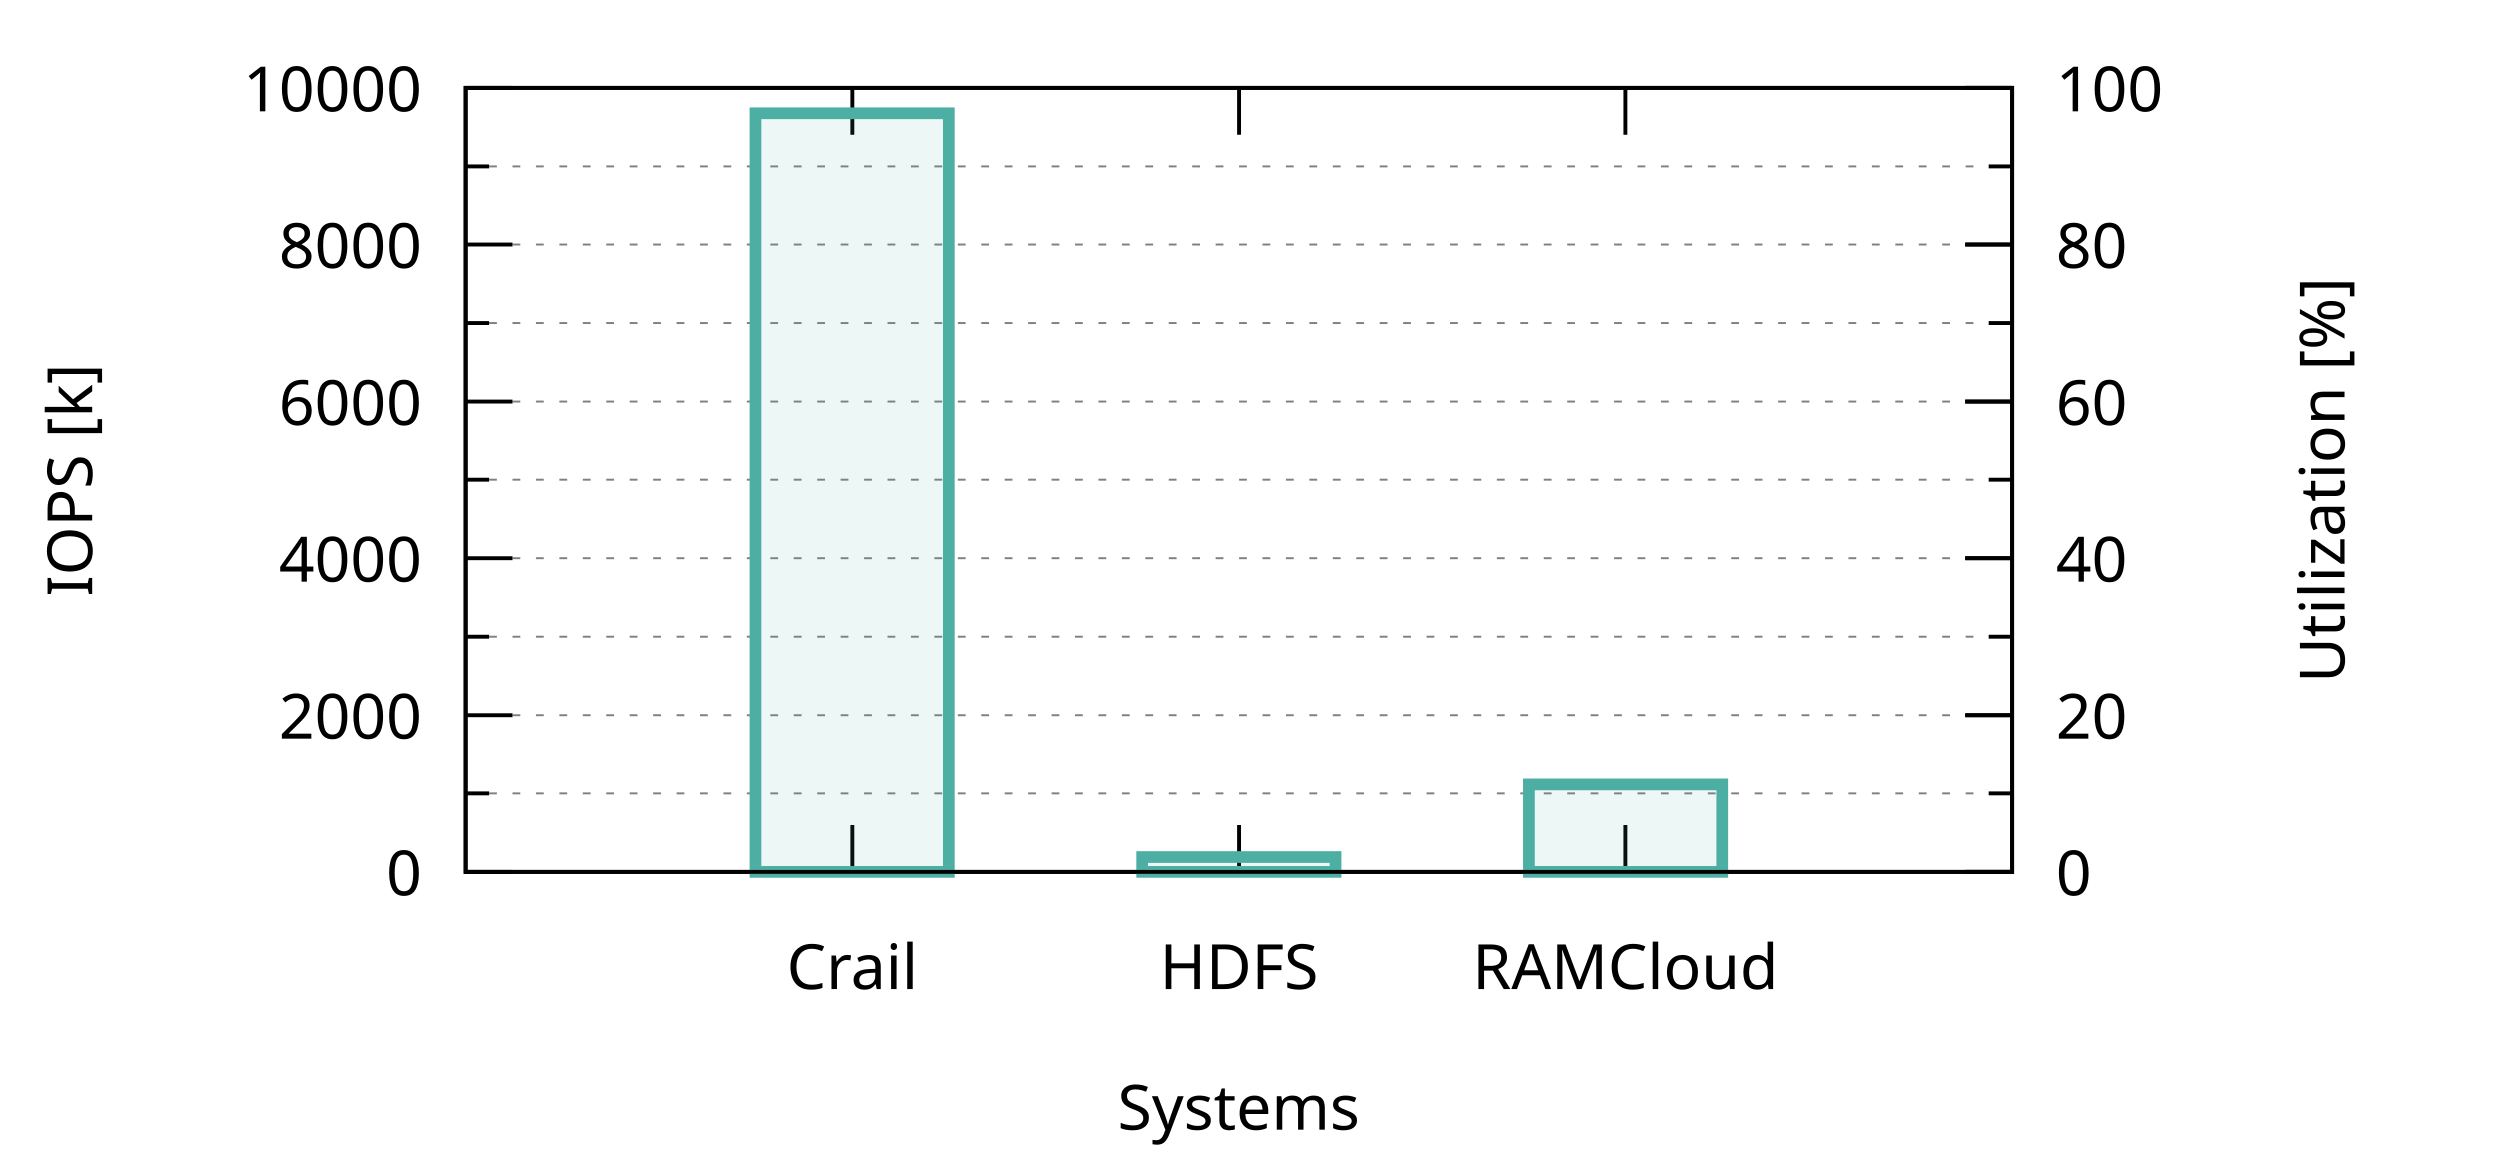
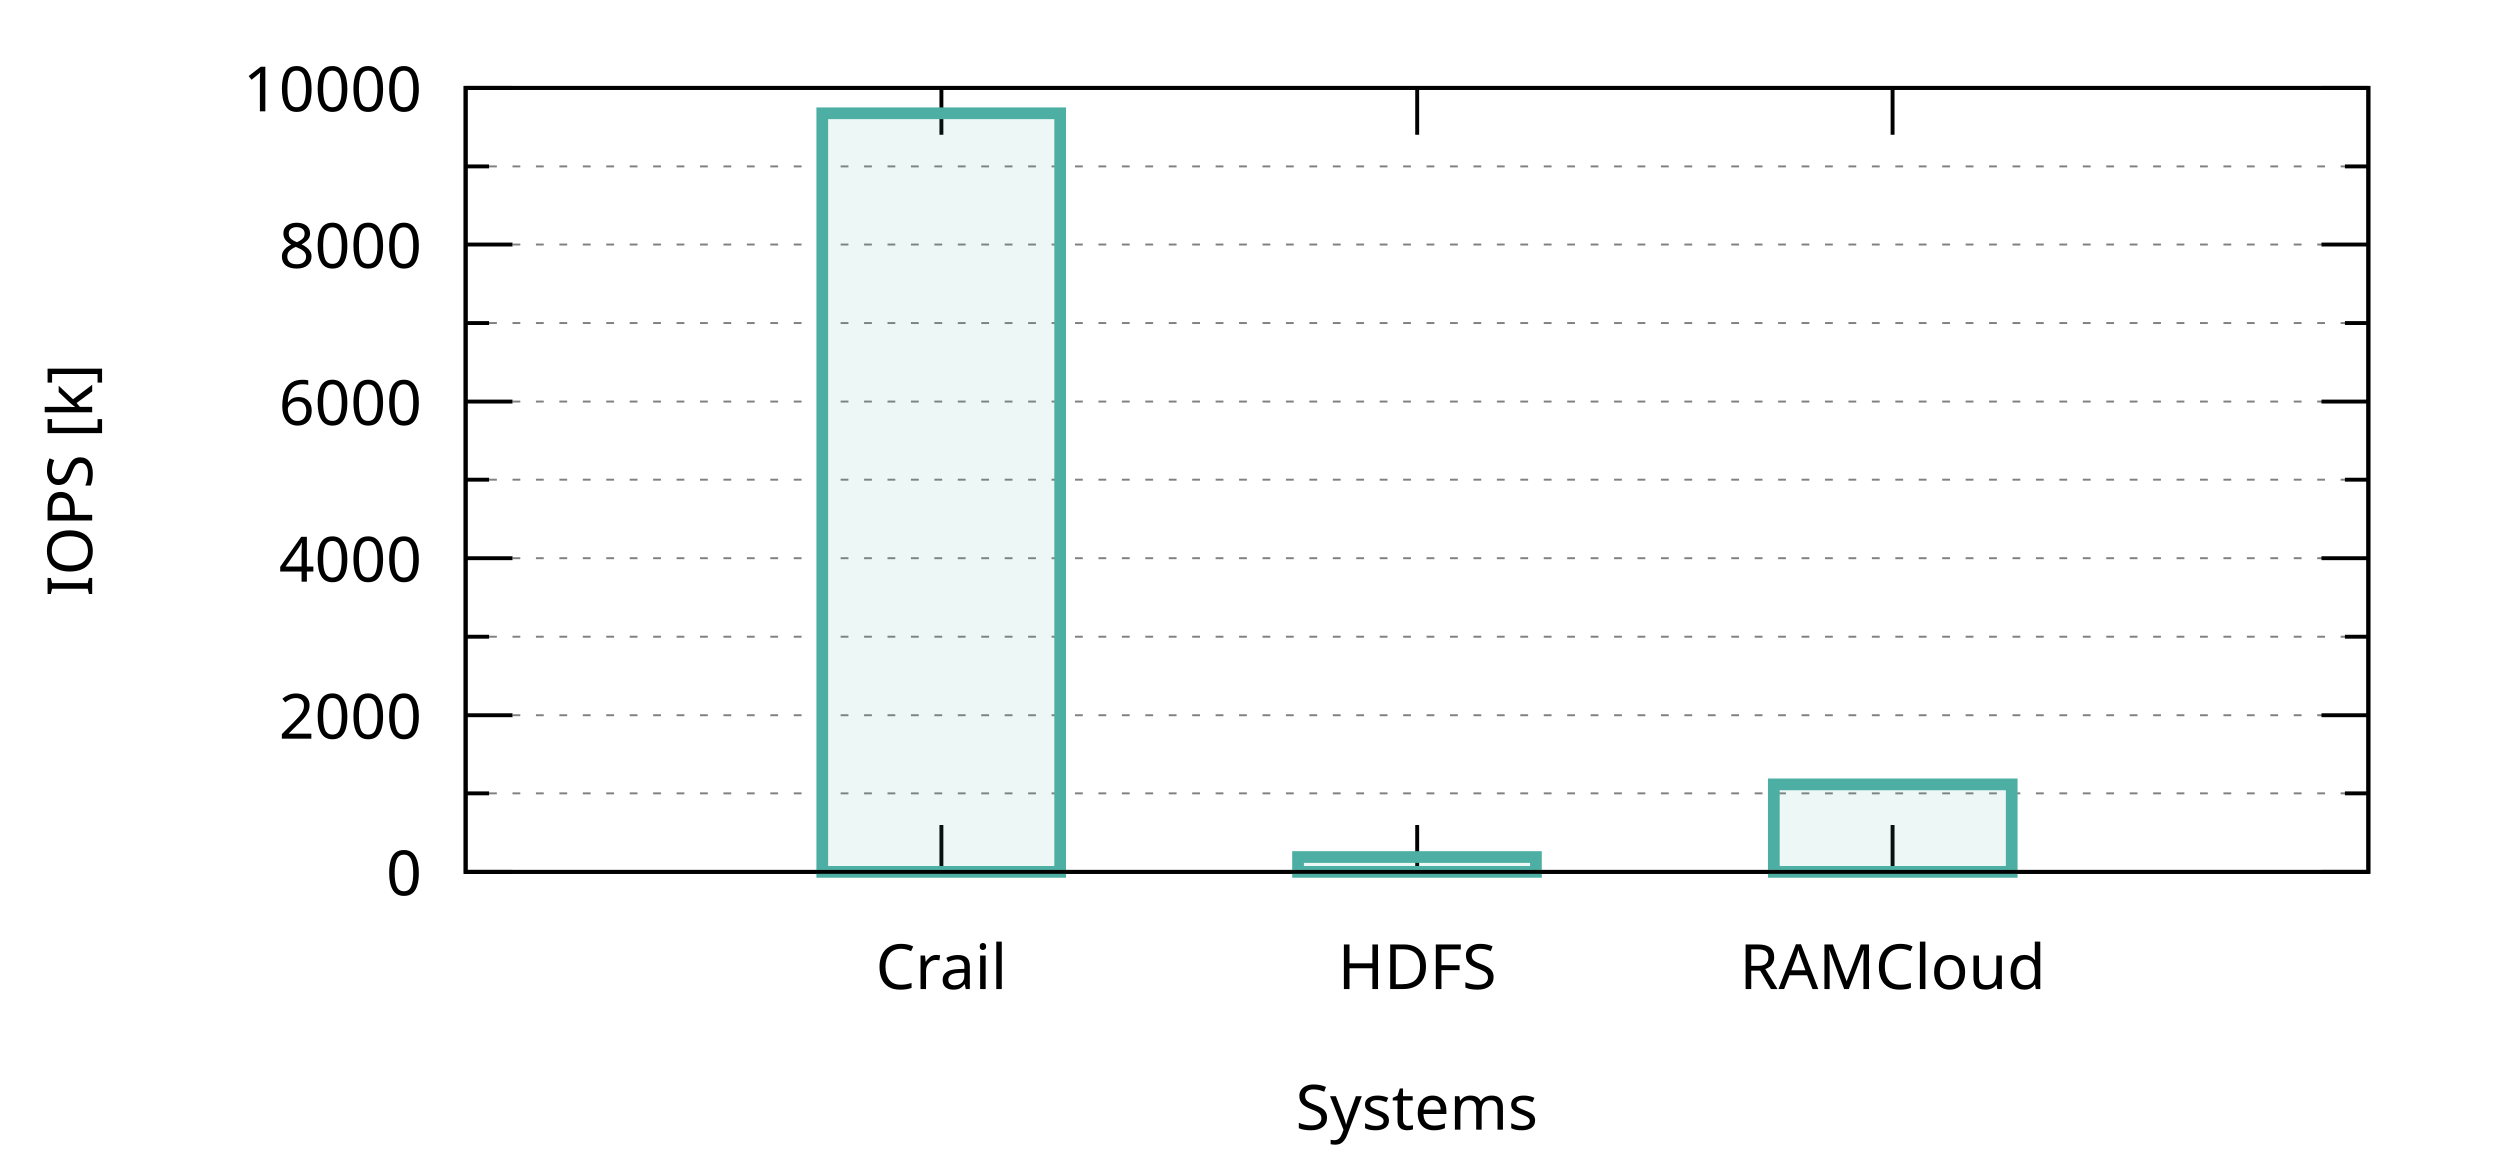
<svg xmlns="http://www.w3.org/2000/svg" xmlns:xlink="http://www.w3.org/1999/xlink" width="640" height="300" viewBox="0 0 640 300">
  <g id="gnuplot_canvas">
    <rect x="0" y="0" width="640" height="300" fill="none" />
    <defs>
      <circle id="gpDot" r="0.5" stroke-width="0.5" />
      <path id="gpPt0" stroke-width="0.167" stroke="currentColor" d="M-1,0 h2 M0,-1 v2" />
      <path id="gpPt1" stroke-width="0.167" stroke="currentColor" d="M-1,-1 L1,1 M1,-1 L-1,1" />
      <path id="gpPt2" stroke-width="0.167" stroke="currentColor" d="M-1,0 L1,0 M0,-1 L0,1 M-1,-1 L1,1 M-1,1 L1,-1" />
      <rect id="gpPt3" stroke-width="0.167" stroke="currentColor" x="-1" y="-1" width="2" height="2" />
      <rect id="gpPt4" stroke-width="0.167" stroke="currentColor" fill="currentColor" x="-1" y="-1" width="2" height="2" />
      <circle id="gpPt5" stroke-width="0.167" stroke="currentColor" cx="0" cy="0" r="1" />
      <use xlink:href="#gpPt5" id="gpPt6" fill="currentColor" stroke="none" />
      <path id="gpPt7" stroke-width="0.167" stroke="currentColor" d="M0,-1.33 L-1.33,0.67 L1.33,0.67 z" />
      <use xlink:href="#gpPt7" id="gpPt8" fill="currentColor" stroke="none" />
      <use xlink:href="#gpPt7" id="gpPt9" stroke="currentColor" transform="rotate(180)" />
      <use xlink:href="#gpPt9" id="gpPt10" fill="currentColor" stroke="none" />
      <use xlink:href="#gpPt3" id="gpPt11" stroke="currentColor" transform="rotate(45)" />
      <use xlink:href="#gpPt11" id="gpPt12" fill="currentColor" stroke="none" />
      <path id="gpPt13" stroke-width="0.167" stroke="currentColor" d="M0,1.330 L1.265,0.411 L0.782,-1.067 L-0.782,-1.076 L-1.265,0.411 z" />
      <use xlink:href="#gpPt13" id="gpPt14" fill="currentColor" stroke="none" />
      <filter id="textbox" filterUnits="objectBoundingBox" x="0" y="0" height="1" width="1">
        <feFlood flood-color="white" flood-opacity="1" result="bgnd" />
        <feComposite in="SourceGraphic" in2="bgnd" operator="atop" />
      </filter>
      <filter id="greybox" filterUnits="objectBoundingBox" x="0" y="0" height="1" width="1">
        <feFlood flood-color="lightgrey" flood-opacity="1" result="grey" />
        <feComposite in="SourceGraphic" in2="grey" operator="atop" />
      </filter>
    </defs>
    <g fill="none" color="white" stroke="black" stroke-width="1.00" stroke-linecap="butt" stroke-linejoin="miter">
</g>
    <g fill="none" color="black" stroke="currentColor" stroke-width="1.00" stroke-linecap="butt" stroke-linejoin="miter">
</g>
    <g fill="none" color="black" stroke="black" stroke-width="0.50" stroke-linecap="butt" stroke-linejoin="miter">
</g>
    <g fill="none" color="gray" stroke="currentColor" stroke-width="0.50" stroke-linecap="butt" stroke-linejoin="miter">
-       <path stroke="gray" stroke-dasharray="2,4" class="gridline" d="M119.2,223.2 L515.1,223.2  " />
-     </g>
-     <g fill="none" color="gray" stroke="gray" stroke-width="1.00" stroke-linecap="butt" stroke-linejoin="miter">
- </g>
-     <g fill="none" color="black" stroke="currentColor" stroke-width="1.00" stroke-linecap="butt" stroke-linejoin="miter">
-       <path stroke="black" d="M119.2,223.2 L131.2,223.2 M515.1,223.2 L503.1,223.2  " />
+       <path stroke="gray" stroke-dasharray="2,4" class="gridline" d="M119.2,223.2 L606.3,223.2  " />
+     </g>
+     <g fill="none" color="gray" stroke="gray" stroke-width="1.00" stroke-linecap="butt" stroke-linejoin="miter">
+ </g>
+     <g fill="none" color="black" stroke="currentColor" stroke-width="1.00" stroke-linecap="butt" stroke-linejoin="miter">
+       <path stroke="black" d="M119.2,223.2 L131.2,223.2 M606.3,223.2 L594.3,223.2  " />
      <g transform="translate(108.0,229.2)" stroke="none" fill="black" font-family="Times-Roman" font-size="16.00" text-anchor="end">
        <text>
          <tspan font-family="Times-Roman"> 0</tspan>
        </text>
      </g>
    </g>
    <g fill="none" color="black" stroke="currentColor" stroke-width="1.00" stroke-linecap="butt" stroke-linejoin="miter">
</g>
    <g fill="none" color="black" stroke="black" stroke-width="0.50" stroke-linecap="butt" stroke-linejoin="miter">
</g>
    <g fill="none" color="gray" stroke="currentColor" stroke-width="0.50" stroke-linecap="butt" stroke-linejoin="miter">
-       <path stroke="gray" stroke-dasharray="2,4" class="gridline" d="M119.2,203.1 L515.1,203.1  " />
-     </g>
-     <g fill="none" color="gray" stroke="gray" stroke-width="1.00" stroke-linecap="butt" stroke-linejoin="miter">
- </g>
-     <g fill="none" color="black" stroke="currentColor" stroke-width="1.00" stroke-linecap="butt" stroke-linejoin="miter">
-       <path stroke="black" d="M119.2,203.1 L125.2,203.1 M515.1,203.1 L509.1,203.1  " />
-     </g>
-     <g fill="none" color="black" stroke="black" stroke-width="0.50" stroke-linecap="butt" stroke-linejoin="miter">
- </g>
-     <g fill="none" color="gray" stroke="currentColor" stroke-width="0.50" stroke-linecap="butt" stroke-linejoin="miter">
-       <path stroke="gray" stroke-dasharray="2,4" class="gridline" d="M119.2,183.1 L515.1,183.1  " />
-     </g>
-     <g fill="none" color="gray" stroke="gray" stroke-width="1.00" stroke-linecap="butt" stroke-linejoin="miter">
- </g>
-     <g fill="none" color="black" stroke="currentColor" stroke-width="1.00" stroke-linecap="butt" stroke-linejoin="miter">
-       <path stroke="black" d="M119.2,183.1 L131.2,183.1 M515.1,183.1 L503.1,183.1  " />
+       <path stroke="gray" stroke-dasharray="2,4" class="gridline" d="M119.2,203.1 L606.3,203.1  " />
+     </g>
+     <g fill="none" color="gray" stroke="gray" stroke-width="1.00" stroke-linecap="butt" stroke-linejoin="miter">
+ </g>
+     <g fill="none" color="black" stroke="currentColor" stroke-width="1.00" stroke-linecap="butt" stroke-linejoin="miter">
+       <path stroke="black" d="M119.2,203.1 L125.2,203.1 M606.3,203.1 L600.3,203.1  " />
+     </g>
+     <g fill="none" color="black" stroke="black" stroke-width="0.50" stroke-linecap="butt" stroke-linejoin="miter">
+ </g>
+     <g fill="none" color="gray" stroke="currentColor" stroke-width="0.50" stroke-linecap="butt" stroke-linejoin="miter">
+       <path stroke="gray" stroke-dasharray="2,4" class="gridline" d="M119.2,183.1 L606.3,183.1  " />
+     </g>
+     <g fill="none" color="gray" stroke="gray" stroke-width="1.00" stroke-linecap="butt" stroke-linejoin="miter">
+ </g>
+     <g fill="none" color="black" stroke="currentColor" stroke-width="1.00" stroke-linecap="butt" stroke-linejoin="miter">
+       <path stroke="black" d="M119.2,183.1 L131.2,183.1 M606.3,183.1 L594.3,183.1  " />
      <g transform="translate(108.0,189.1)" stroke="none" fill="black" font-family="Times-Roman" font-size="16.00" text-anchor="end">
        <text>
          <tspan font-family="Times-Roman"> 2000</tspan>
        </text>
      </g>
    </g>
    <g fill="none" color="black" stroke="currentColor" stroke-width="1.00" stroke-linecap="butt" stroke-linejoin="miter">
</g>
    <g fill="none" color="black" stroke="black" stroke-width="0.50" stroke-linecap="butt" stroke-linejoin="miter">
</g>
    <g fill="none" color="gray" stroke="currentColor" stroke-width="0.50" stroke-linecap="butt" stroke-linejoin="miter">
-       <path stroke="gray" stroke-dasharray="2,4" class="gridline" d="M119.2,163.0 L515.1,163.0  " />
-     </g>
-     <g fill="none" color="gray" stroke="gray" stroke-width="1.00" stroke-linecap="butt" stroke-linejoin="miter">
- </g>
-     <g fill="none" color="black" stroke="currentColor" stroke-width="1.00" stroke-linecap="butt" stroke-linejoin="miter">
-       <path stroke="black" d="M119.2,163.0 L125.2,163.0 M515.1,163.0 L509.1,163.0  " />
-     </g>
-     <g fill="none" color="black" stroke="black" stroke-width="0.50" stroke-linecap="butt" stroke-linejoin="miter">
- </g>
-     <g fill="none" color="gray" stroke="currentColor" stroke-width="0.50" stroke-linecap="butt" stroke-linejoin="miter">
-       <path stroke="gray" stroke-dasharray="2,4" class="gridline" d="M119.2,142.9 L515.1,142.9  " />
-     </g>
-     <g fill="none" color="gray" stroke="gray" stroke-width="1.00" stroke-linecap="butt" stroke-linejoin="miter">
- </g>
-     <g fill="none" color="black" stroke="currentColor" stroke-width="1.00" stroke-linecap="butt" stroke-linejoin="miter">
-       <path stroke="black" d="M119.2,142.9 L131.2,142.9 M515.1,142.9 L503.1,142.9  " />
+       <path stroke="gray" stroke-dasharray="2,4" class="gridline" d="M119.2,163.0 L606.3,163.0  " />
+     </g>
+     <g fill="none" color="gray" stroke="gray" stroke-width="1.00" stroke-linecap="butt" stroke-linejoin="miter">
+ </g>
+     <g fill="none" color="black" stroke="currentColor" stroke-width="1.00" stroke-linecap="butt" stroke-linejoin="miter">
+       <path stroke="black" d="M119.2,163.0 L125.2,163.0 M606.3,163.0 L600.3,163.0  " />
+     </g>
+     <g fill="none" color="black" stroke="black" stroke-width="0.50" stroke-linecap="butt" stroke-linejoin="miter">
+ </g>
+     <g fill="none" color="gray" stroke="currentColor" stroke-width="0.50" stroke-linecap="butt" stroke-linejoin="miter">
+       <path stroke="gray" stroke-dasharray="2,4" class="gridline" d="M119.2,142.9 L606.3,142.9  " />
+     </g>
+     <g fill="none" color="gray" stroke="gray" stroke-width="1.00" stroke-linecap="butt" stroke-linejoin="miter">
+ </g>
+     <g fill="none" color="black" stroke="currentColor" stroke-width="1.00" stroke-linecap="butt" stroke-linejoin="miter">
+       <path stroke="black" d="M119.2,142.9 L131.2,142.9 M606.3,142.9 L594.3,142.9  " />
      <g transform="translate(108.0,148.9)" stroke="none" fill="black" font-family="Times-Roman" font-size="16.00" text-anchor="end">
        <text>
          <tspan font-family="Times-Roman"> 4000</tspan>
        </text>
      </g>
    </g>
    <g fill="none" color="black" stroke="currentColor" stroke-width="1.00" stroke-linecap="butt" stroke-linejoin="miter">
</g>
    <g fill="none" color="black" stroke="black" stroke-width="0.50" stroke-linecap="butt" stroke-linejoin="miter">
</g>
    <g fill="none" color="gray" stroke="currentColor" stroke-width="0.50" stroke-linecap="butt" stroke-linejoin="miter">
-       <path stroke="gray" stroke-dasharray="2,4" class="gridline" d="M119.2,122.8 L515.1,122.8  " />
-     </g>
-     <g fill="none" color="gray" stroke="gray" stroke-width="1.00" stroke-linecap="butt" stroke-linejoin="miter">
- </g>
-     <g fill="none" color="black" stroke="currentColor" stroke-width="1.00" stroke-linecap="butt" stroke-linejoin="miter">
-       <path stroke="black" d="M119.2,122.8 L125.2,122.8 M515.1,122.8 L509.1,122.8  " />
-     </g>
-     <g fill="none" color="black" stroke="black" stroke-width="0.50" stroke-linecap="butt" stroke-linejoin="miter">
- </g>
-     <g fill="none" color="gray" stroke="currentColor" stroke-width="0.50" stroke-linecap="butt" stroke-linejoin="miter">
-       <path stroke="gray" stroke-dasharray="2,4" class="gridline" d="M119.2,102.8 L515.1,102.8  " />
-     </g>
-     <g fill="none" color="gray" stroke="gray" stroke-width="1.00" stroke-linecap="butt" stroke-linejoin="miter">
- </g>
-     <g fill="none" color="black" stroke="currentColor" stroke-width="1.00" stroke-linecap="butt" stroke-linejoin="miter">
-       <path stroke="black" d="M119.2,102.8 L131.2,102.8 M515.1,102.8 L503.1,102.8  " />
+       <path stroke="gray" stroke-dasharray="2,4" class="gridline" d="M119.2,122.8 L606.3,122.8  " />
+     </g>
+     <g fill="none" color="gray" stroke="gray" stroke-width="1.00" stroke-linecap="butt" stroke-linejoin="miter">
+ </g>
+     <g fill="none" color="black" stroke="currentColor" stroke-width="1.00" stroke-linecap="butt" stroke-linejoin="miter">
+       <path stroke="black" d="M119.2,122.8 L125.2,122.8 M606.3,122.8 L600.3,122.8  " />
+     </g>
+     <g fill="none" color="black" stroke="black" stroke-width="0.50" stroke-linecap="butt" stroke-linejoin="miter">
+ </g>
+     <g fill="none" color="gray" stroke="currentColor" stroke-width="0.50" stroke-linecap="butt" stroke-linejoin="miter">
+       <path stroke="gray" stroke-dasharray="2,4" class="gridline" d="M119.2,102.8 L606.3,102.8  " />
+     </g>
+     <g fill="none" color="gray" stroke="gray" stroke-width="1.00" stroke-linecap="butt" stroke-linejoin="miter">
+ </g>
+     <g fill="none" color="black" stroke="currentColor" stroke-width="1.00" stroke-linecap="butt" stroke-linejoin="miter">
+       <path stroke="black" d="M119.2,102.8 L131.2,102.8 M606.3,102.8 L594.3,102.8  " />
      <g transform="translate(108.0,108.8)" stroke="none" fill="black" font-family="Times-Roman" font-size="16.00" text-anchor="end">
        <text>
          <tspan font-family="Times-Roman"> 6000</tspan>
        </text>
      </g>
    </g>
    <g fill="none" color="black" stroke="currentColor" stroke-width="1.00" stroke-linecap="butt" stroke-linejoin="miter">
</g>
    <g fill="none" color="black" stroke="black" stroke-width="0.50" stroke-linecap="butt" stroke-linejoin="miter">
</g>
    <g fill="none" color="gray" stroke="currentColor" stroke-width="0.50" stroke-linecap="butt" stroke-linejoin="miter">
-       <path stroke="gray" stroke-dasharray="2,4" class="gridline" d="M119.2,82.7 L515.1,82.7  " />
-     </g>
-     <g fill="none" color="gray" stroke="gray" stroke-width="1.00" stroke-linecap="butt" stroke-linejoin="miter">
- </g>
-     <g fill="none" color="black" stroke="currentColor" stroke-width="1.00" stroke-linecap="butt" stroke-linejoin="miter">
-       <path stroke="black" d="M119.2,82.7 L125.2,82.7 M515.1,82.7 L509.1,82.7  " />
-     </g>
-     <g fill="none" color="black" stroke="black" stroke-width="0.50" stroke-linecap="butt" stroke-linejoin="miter">
- </g>
-     <g fill="none" color="gray" stroke="currentColor" stroke-width="0.50" stroke-linecap="butt" stroke-linejoin="miter">
-       <path stroke="gray" stroke-dasharray="2,4" class="gridline" d="M119.2,62.6 L515.1,62.6  " />
-     </g>
-     <g fill="none" color="gray" stroke="gray" stroke-width="1.00" stroke-linecap="butt" stroke-linejoin="miter">
- </g>
-     <g fill="none" color="black" stroke="currentColor" stroke-width="1.00" stroke-linecap="butt" stroke-linejoin="miter">
-       <path stroke="black" d="M119.2,62.6 L131.2,62.6 M515.1,62.6 L503.1,62.6  " />
+       <path stroke="gray" stroke-dasharray="2,4" class="gridline" d="M119.2,82.7 L606.3,82.7  " />
+     </g>
+     <g fill="none" color="gray" stroke="gray" stroke-width="1.00" stroke-linecap="butt" stroke-linejoin="miter">
+ </g>
+     <g fill="none" color="black" stroke="currentColor" stroke-width="1.00" stroke-linecap="butt" stroke-linejoin="miter">
+       <path stroke="black" d="M119.2,82.7 L125.2,82.7 M606.3,82.7 L600.3,82.7  " />
+     </g>
+     <g fill="none" color="black" stroke="black" stroke-width="0.50" stroke-linecap="butt" stroke-linejoin="miter">
+ </g>
+     <g fill="none" color="gray" stroke="currentColor" stroke-width="0.50" stroke-linecap="butt" stroke-linejoin="miter">
+       <path stroke="gray" stroke-dasharray="2,4" class="gridline" d="M119.2,62.6 L606.3,62.6  " />
+     </g>
+     <g fill="none" color="gray" stroke="gray" stroke-width="1.00" stroke-linecap="butt" stroke-linejoin="miter">
+ </g>
+     <g fill="none" color="black" stroke="currentColor" stroke-width="1.00" stroke-linecap="butt" stroke-linejoin="miter">
+       <path stroke="black" d="M119.2,62.6 L131.2,62.6 M606.3,62.6 L594.3,62.6  " />
      <g transform="translate(108.0,68.6)" stroke="none" fill="black" font-family="Times-Roman" font-size="16.00" text-anchor="end">
        <text>
          <tspan font-family="Times-Roman"> 8000</tspan>
        </text>
      </g>
    </g>
    <g fill="none" color="black" stroke="currentColor" stroke-width="1.00" stroke-linecap="butt" stroke-linejoin="miter">
</g>
    <g fill="none" color="black" stroke="black" stroke-width="0.50" stroke-linecap="butt" stroke-linejoin="miter">
</g>
    <g fill="none" color="gray" stroke="currentColor" stroke-width="0.50" stroke-linecap="butt" stroke-linejoin="miter">
-       <path stroke="gray" stroke-dasharray="2,4" class="gridline" d="M119.2,42.6 L515.1,42.6  " />
-     </g>
-     <g fill="none" color="gray" stroke="gray" stroke-width="1.00" stroke-linecap="butt" stroke-linejoin="miter">
- </g>
-     <g fill="none" color="black" stroke="currentColor" stroke-width="1.00" stroke-linecap="butt" stroke-linejoin="miter">
-       <path stroke="black" d="M119.2,42.6 L125.2,42.6 M515.1,42.6 L509.1,42.6  " />
-     </g>
-     <g fill="none" color="black" stroke="black" stroke-width="0.50" stroke-linecap="butt" stroke-linejoin="miter">
- </g>
-     <g fill="none" color="gray" stroke="currentColor" stroke-width="0.50" stroke-linecap="butt" stroke-linejoin="miter">
-       <path stroke="gray" stroke-dasharray="2,4" class="gridline" d="M119.2,22.5 L515.1,22.5  " />
-     </g>
-     <g fill="none" color="gray" stroke="gray" stroke-width="1.00" stroke-linecap="butt" stroke-linejoin="miter">
- </g>
-     <g fill="none" color="black" stroke="currentColor" stroke-width="1.00" stroke-linecap="butt" stroke-linejoin="miter">
-       <path stroke="black" d="M119.2,22.5 L131.2,22.5 M515.1,22.5 L503.1,22.5  " />
+       <path stroke="gray" stroke-dasharray="2,4" class="gridline" d="M119.2,42.6 L606.3,42.6  " />
+     </g>
+     <g fill="none" color="gray" stroke="gray" stroke-width="1.00" stroke-linecap="butt" stroke-linejoin="miter">
+ </g>
+     <g fill="none" color="black" stroke="currentColor" stroke-width="1.00" stroke-linecap="butt" stroke-linejoin="miter">
+       <path stroke="black" d="M119.2,42.6 L125.2,42.6 M606.3,42.6 L600.3,42.6  " />
+     </g>
+     <g fill="none" color="black" stroke="black" stroke-width="0.50" stroke-linecap="butt" stroke-linejoin="miter">
+ </g>
+     <g fill="none" color="gray" stroke="currentColor" stroke-width="0.50" stroke-linecap="butt" stroke-linejoin="miter">
+       <path stroke="gray" stroke-dasharray="2,4" class="gridline" d="M119.2,22.5 L606.3,22.5  " />
+     </g>
+     <g fill="none" color="gray" stroke="gray" stroke-width="1.00" stroke-linecap="butt" stroke-linejoin="miter">
+ </g>
+     <g fill="none" color="black" stroke="currentColor" stroke-width="1.00" stroke-linecap="butt" stroke-linejoin="miter">
+       <path stroke="black" d="M119.2,22.5 L131.2,22.5 M606.3,22.5 L594.3,22.5  " />
      <g transform="translate(108.0,28.5)" stroke="none" fill="black" font-family="Times-Roman" font-size="16.00" text-anchor="end">
        <text>
          <tspan font-family="Times-Roman"> 10000</tspan>
        </text>
      </g>
    </g>
    <g fill="none" color="black" stroke="currentColor" stroke-width="1.00" stroke-linecap="butt" stroke-linejoin="miter">
-       <path stroke="black" d="M218.2,223.2 L218.2,211.2 M218.2,22.5 L218.2,34.5  " />
-       <g transform="translate(218.2,253.2)" stroke="none" fill="black" font-family="Times-Roman" font-size="16.00" text-anchor="middle">
+       <path stroke="black" d="M241.0,223.2 L241.0,211.2 M241.0,22.5 L241.0,34.5  " />
+       <g transform="translate(241.0,253.2)" stroke="none" fill="black" font-family="Times-Roman" font-size="16.00" text-anchor="middle">
        <text>
          <tspan font-family="Times-Roman">Crail</tspan>
        </text>
      </g>
    </g>
    <g fill="none" color="black" stroke="currentColor" stroke-width="1.00" stroke-linecap="butt" stroke-linejoin="miter">
-       <path stroke="black" d="M317.2,223.2 L317.2,211.2 M317.2,22.5 L317.2,34.5  " />
-       <g transform="translate(317.2,253.2)" stroke="none" fill="black" font-family="Times-Roman" font-size="16.00" text-anchor="middle">
+       <path stroke="black" d="M362.8,223.2 L362.8,211.2 M362.8,22.5 L362.8,34.5  " />
+       <g transform="translate(362.8,253.2)" stroke="none" fill="black" font-family="Times-Roman" font-size="16.00" text-anchor="middle">
        <text>
          <tspan font-family="Times-Roman">HDFS</tspan>
        </text>
      </g>
    </g>
    <g fill="none" color="black" stroke="currentColor" stroke-width="1.00" stroke-linecap="butt" stroke-linejoin="miter">
-       <path stroke="black" d="M416.1,223.2 L416.1,211.2 M416.1,22.5 L416.1,34.5  " />
-       <g transform="translate(416.1,253.2)" stroke="none" fill="black" font-family="Times-Roman" font-size="16.00" text-anchor="middle">
+       <path stroke="black" d="M484.5,223.2 L484.5,211.2 M484.5,22.5 L484.5,34.5  " />
+       <g transform="translate(484.5,253.2)" stroke="none" fill="black" font-family="Times-Roman" font-size="16.00" text-anchor="middle">
        <text>
          <tspan font-family="Times-Roman">RAMCloud</tspan>
        </text>
      </g>
    </g>
    <g fill="none" color="black" stroke="currentColor" stroke-width="1.00" stroke-linecap="butt" stroke-linejoin="miter">
-       <path stroke="black" d="M515.1,223.2 L503.1,223.2  " />
-       <g transform="translate(526.3,229.2)" stroke="none" fill="black" font-family="Times-Roman" font-size="16.00" text-anchor="start">
-         <text>
-           <tspan font-family="Times-Roman"> 0</tspan>
-         </text>
-       </g>
-     </g>
-     <g fill="none" color="black" stroke="currentColor" stroke-width="1.00" stroke-linecap="butt" stroke-linejoin="miter">
-       <path stroke="black" d="M515.1,183.1 L503.1,183.1  " />
-       <g transform="translate(526.3,189.1)" stroke="none" fill="black" font-family="Times-Roman" font-size="16.00" text-anchor="start">
-         <text>
-           <tspan font-family="Times-Roman"> 20</tspan>
-         </text>
-       </g>
-     </g>
-     <g fill="none" color="black" stroke="currentColor" stroke-width="1.00" stroke-linecap="butt" stroke-linejoin="miter">
-       <path stroke="black" d="M515.1,142.9 L503.1,142.9  " />
-       <g transform="translate(526.3,148.9)" stroke="none" fill="black" font-family="Times-Roman" font-size="16.00" text-anchor="start">
-         <text>
-           <tspan font-family="Times-Roman"> 40</tspan>
-         </text>
-       </g>
-     </g>
-     <g fill="none" color="black" stroke="currentColor" stroke-width="1.00" stroke-linecap="butt" stroke-linejoin="miter">
-       <path stroke="black" d="M515.1,102.8 L503.1,102.8  " />
-       <g transform="translate(526.3,108.8)" stroke="none" fill="black" font-family="Times-Roman" font-size="16.00" text-anchor="start">
-         <text>
-           <tspan font-family="Times-Roman"> 60</tspan>
-         </text>
-       </g>
-     </g>
-     <g fill="none" color="black" stroke="currentColor" stroke-width="1.00" stroke-linecap="butt" stroke-linejoin="miter">
-       <path stroke="black" d="M515.1,62.6 L503.1,62.6  " />
-       <g transform="translate(526.3,68.6)" stroke="none" fill="black" font-family="Times-Roman" font-size="16.00" text-anchor="start">
-         <text>
-           <tspan font-family="Times-Roman"> 80</tspan>
-         </text>
-       </g>
-     </g>
-     <g fill="none" color="black" stroke="currentColor" stroke-width="1.00" stroke-linecap="butt" stroke-linejoin="miter">
-       <path stroke="black" d="M515.1,22.5 L503.1,22.5  " />
-       <g transform="translate(526.3,28.5)" stroke="none" fill="black" font-family="Times-Roman" font-size="16.00" text-anchor="start">
-         <text>
-           <tspan font-family="Times-Roman"> 100</tspan>
-         </text>
-       </g>
-     </g>
-     <g fill="none" color="black" stroke="currentColor" stroke-width="1.00" stroke-linecap="butt" stroke-linejoin="miter">
- </g>
-     <g fill="none" color="black" stroke="currentColor" stroke-width="1.00" stroke-linecap="butt" stroke-linejoin="miter">
-       <path stroke="black" d="M119.2,22.5 L119.2,223.2 L515.1,223.2 L515.1,22.5 L119.2,22.5 Z  " />
+ </g>
+     <g fill="none" color="black" stroke="currentColor" stroke-width="1.00" stroke-linecap="butt" stroke-linejoin="miter">
+       <path stroke="black" d="M119.2,22.5 L119.2,223.2 L606.3,223.2 L606.3,22.5 L119.2,22.5 Z  " />
    </g>
    <g fill="none" color="black" stroke="currentColor" stroke-width="1.00" stroke-linecap="butt" stroke-linejoin="miter">
      <g transform="translate(23.6,122.9) rotate(270)" stroke="none" fill="black" font-family="Times-Roman" font-size="16.00" text-anchor="middle">
        <text>
          <tspan font-family="Times-Roman">IOPS [k]</tspan>
        </text>
      </g>
    </g>
    <g fill="none" color="black" stroke="currentColor" stroke-width="1.00" stroke-linecap="butt" stroke-linejoin="miter">
-       <g transform="translate(600.2,122.9) rotate(270)" stroke="none" fill="black" font-family="Times-Roman" font-size="16.00" text-anchor="middle">
-         <text>
-           <tspan font-family="Times-Roman">Utilization [%]</tspan>
-         </text>
-       </g>
-     </g>
-     <g fill="none" color="black" stroke="currentColor" stroke-width="1.00" stroke-linecap="butt" stroke-linejoin="miter">
-       <g transform="translate(317.1,289.2)" stroke="none" fill="black" font-family="Times-Roman" font-size="16.00" text-anchor="middle">
+       <g transform="translate(362.7,289.2)" stroke="none" fill="black" font-family="Times-Roman" font-size="16.00" text-anchor="middle">
        <text>
          <tspan font-family="Times-Roman">Systems</tspan>
        </text>
      </g>
    </g>
    <g fill="none" color="black" stroke="currentColor" stroke-width="1.00" stroke-linecap="butt" stroke-linejoin="miter">
</g>
    <g id="gnuplot_plot_1">
      <g fill="none" color="white" stroke="currentColor" stroke-width="3.00" stroke-linecap="butt" stroke-linejoin="miter">
</g>
      <g fill="none" color="black" stroke="currentColor" stroke-width="3.00" stroke-linecap="butt" stroke-linejoin="miter">
        <g stroke="none" shape-rendering="crispEdges">
-           <polygon fill="rgb( 77, 175, 164)" fill-opacity="0.1" points="193.4,223.2 243.0,223.2 243.0,28.9 193.4,28.9 " />
+           <polygon fill="rgb( 77, 175, 164)" fill-opacity="0.1" points="210.5,223.2 271.5,223.2 271.5,28.9 210.5,28.9 " />
        </g>
-         <path stroke="rgb( 77, 175, 164)" d="M193.4,223.2 L193.4,29.0 L242.9,29.0 L242.9,223.2 L193.4,223.2 Z  " />
+         <path stroke="rgb( 77, 175, 164)" d="M210.5,223.2 L210.5,29.0 L271.4,29.0 L271.4,223.2 L210.5,223.2 Z  " />
        <g stroke="none" shape-rendering="crispEdges">
-           <polygon fill="rgb( 77, 175, 164)" fill-opacity="0.1" points="292.4,223.2 342.0,223.2 342.0,219.3 292.4,219.3 " />
+           <polygon fill="rgb( 77, 175, 164)" fill-opacity="0.1" points="332.3,223.2 393.3,223.2 393.3,219.3 332.3,219.3 " />
        </g>
-         <path stroke="rgb( 77, 175, 164)" d="M292.4,223.2 L292.4,219.4 L341.9,219.4 L341.9,223.2 L292.4,223.2 Z  " />
+         <path stroke="rgb( 77, 175, 164)" d="M332.3,223.2 L332.3,219.4 L393.2,219.4 L393.2,223.2 L332.3,223.2 Z  " />
        <g stroke="none" shape-rendering="crispEdges">
-           <polygon fill="rgb( 77, 175, 164)" fill-opacity="0.1" points="391.4,223.2 441.0,223.2 441.0,200.7 391.4,200.7 " />
+           <polygon fill="rgb( 77, 175, 164)" fill-opacity="0.1" points="454.1,223.2 515.1,223.2 515.1,200.7 454.1,200.7 " />
        </g>
-         <path stroke="rgb( 77, 175, 164)" d="M391.4,223.2 L391.4,200.8 L440.9,200.8 L440.9,223.2 L391.4,223.2 Z  " />
+         <path stroke="rgb( 77, 175, 164)" d="M454.1,223.2 L454.1,200.8 L515.0,200.8 L515.0,223.2 L454.1,223.2 Z  " />
      </g>
    </g>
    <g fill="none" color="white" stroke="rgb( 77, 175, 164)" stroke-width="2.00" stroke-linecap="butt" stroke-linejoin="miter">
</g>
    <g fill="none" color="black" stroke="currentColor" stroke-width="2.00" stroke-linecap="butt" stroke-linejoin="miter">
</g>
    <g fill="none" color="black" stroke="black" stroke-width="1.00" stroke-linecap="butt" stroke-linejoin="miter">
</g>
    <g fill="none" color="black" stroke="currentColor" stroke-width="1.00" stroke-linecap="butt" stroke-linejoin="miter">
-       <path stroke="black" d="M119.2,22.5 L119.2,223.2 L515.1,223.2 L515.1,22.5 L119.2,22.5 Z  " />
+       <path stroke="black" d="M119.2,22.5 L119.2,223.2 L606.3,223.2 L606.3,22.5 L119.2,22.5 Z  " />
    </g>
    <g fill="none" color="black" stroke="currentColor" stroke-width="1.00" stroke-linecap="butt" stroke-linejoin="miter">
</g>
  </g>
</svg>
